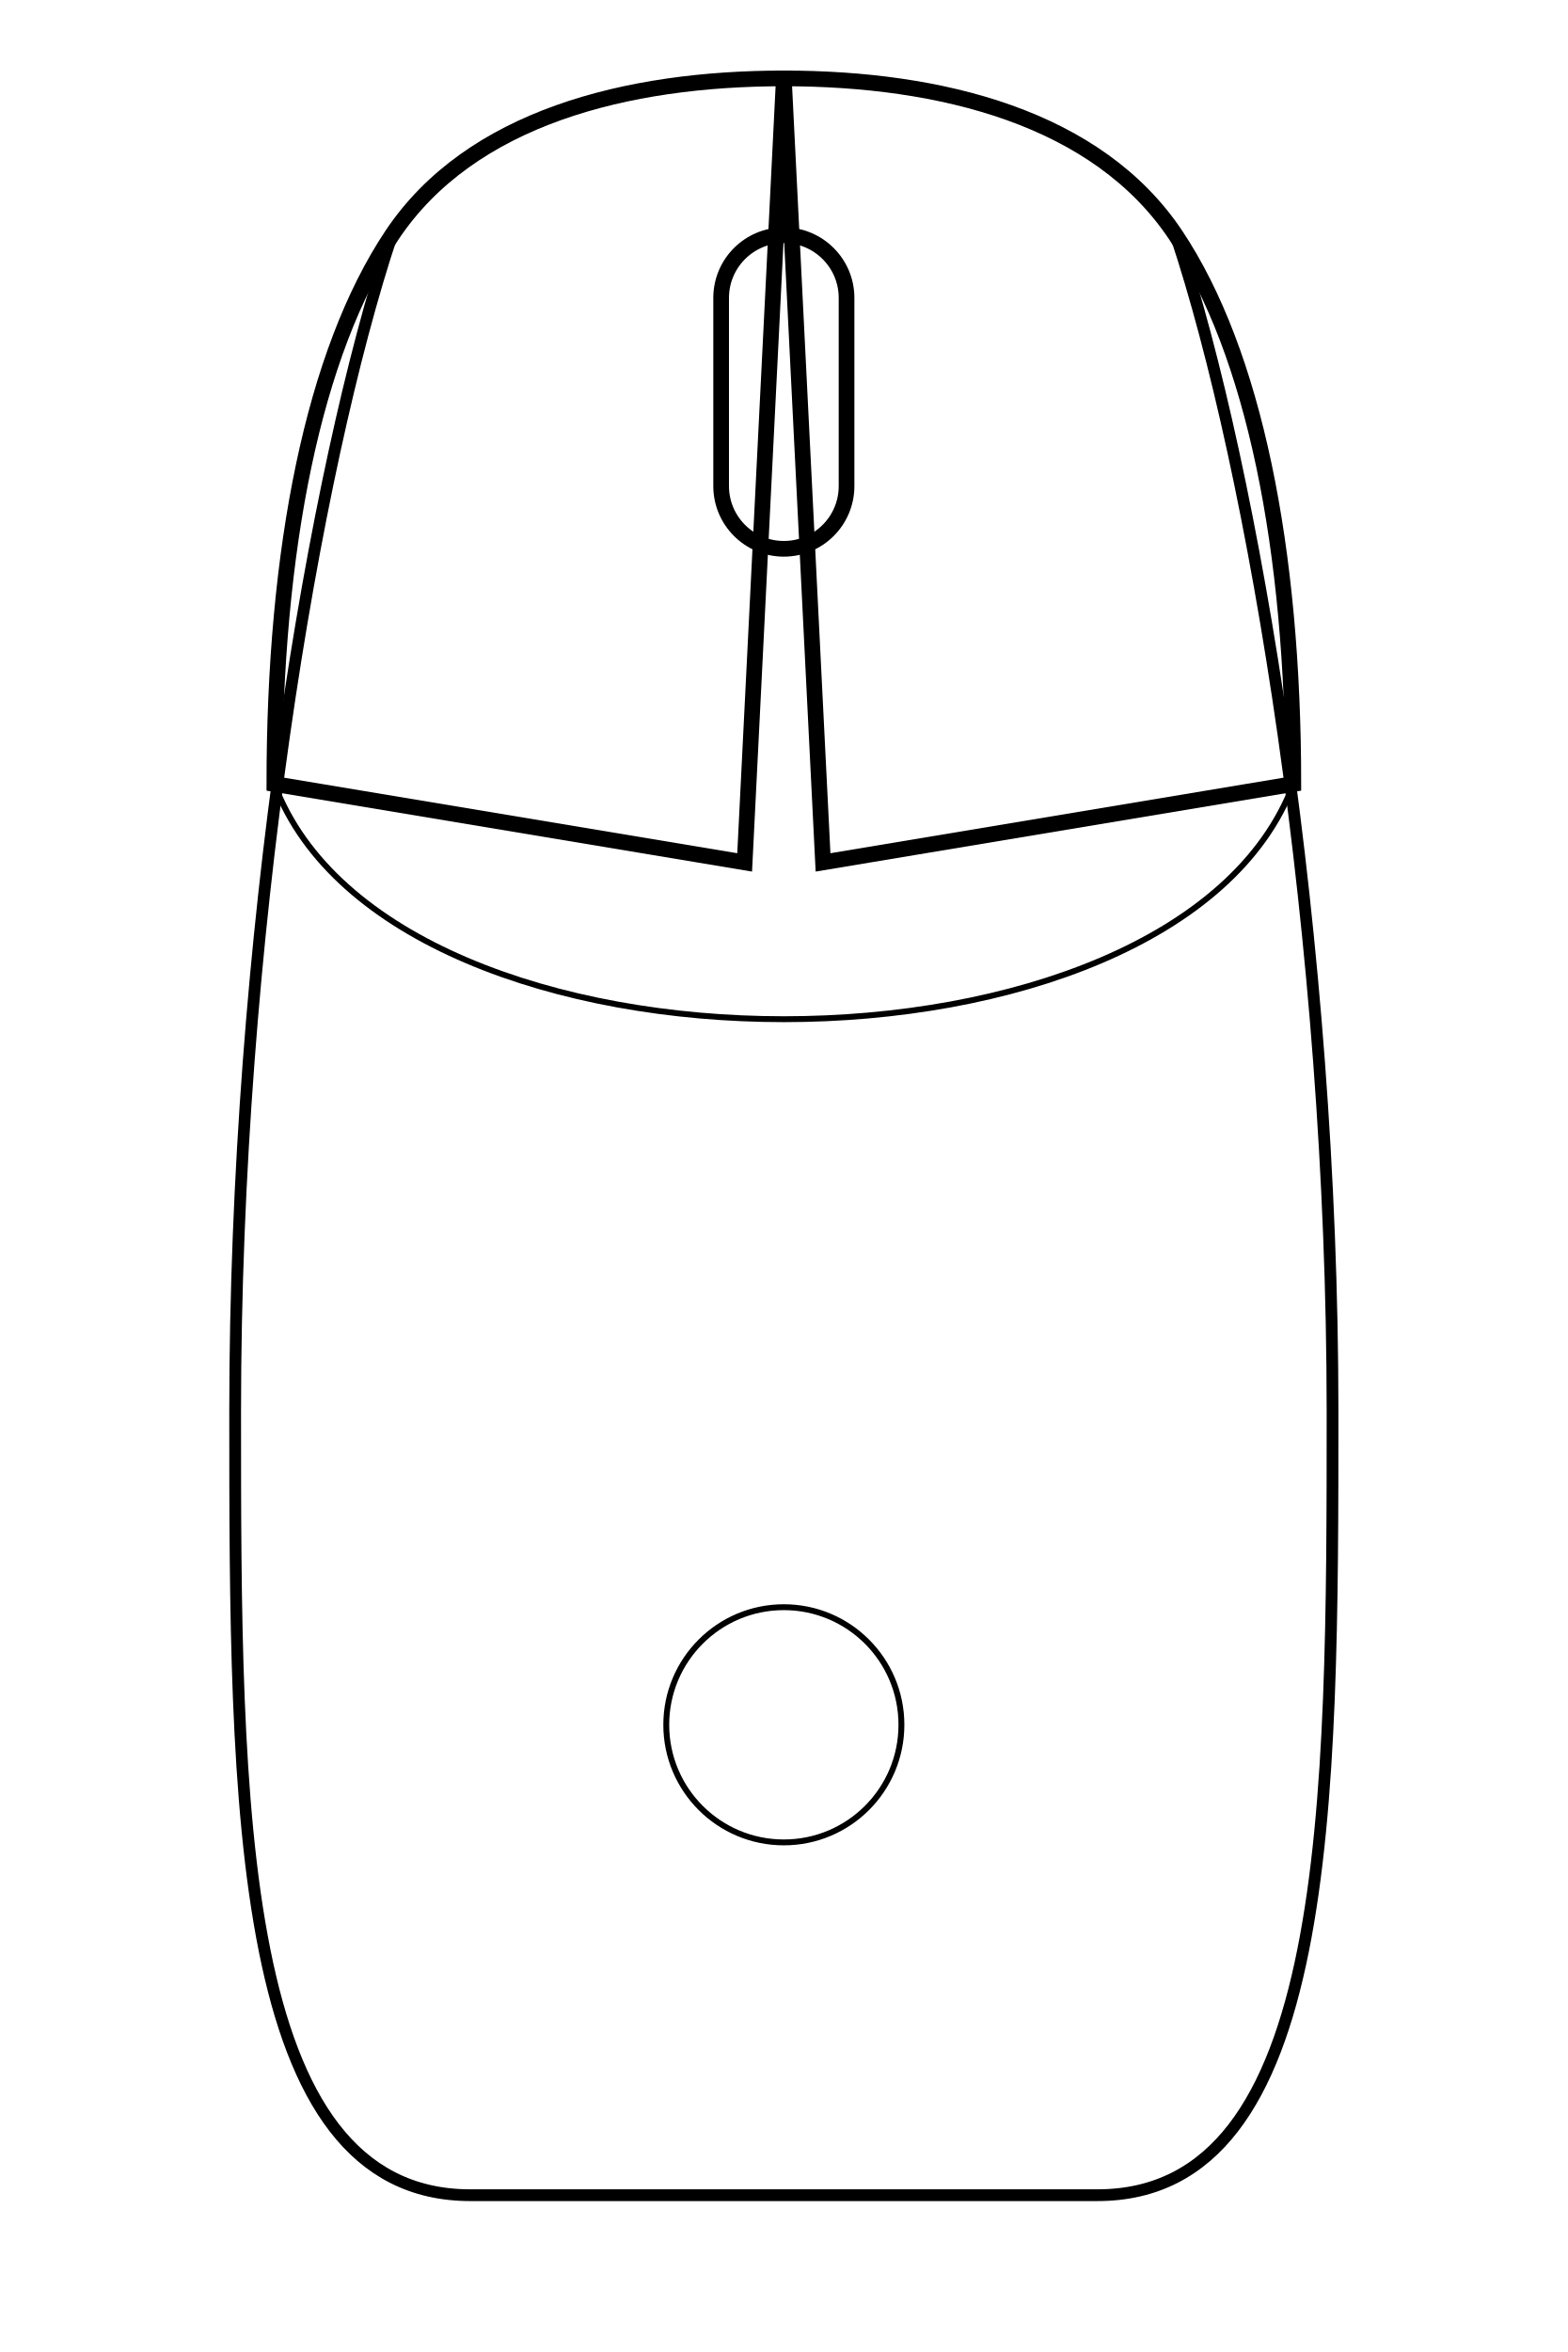
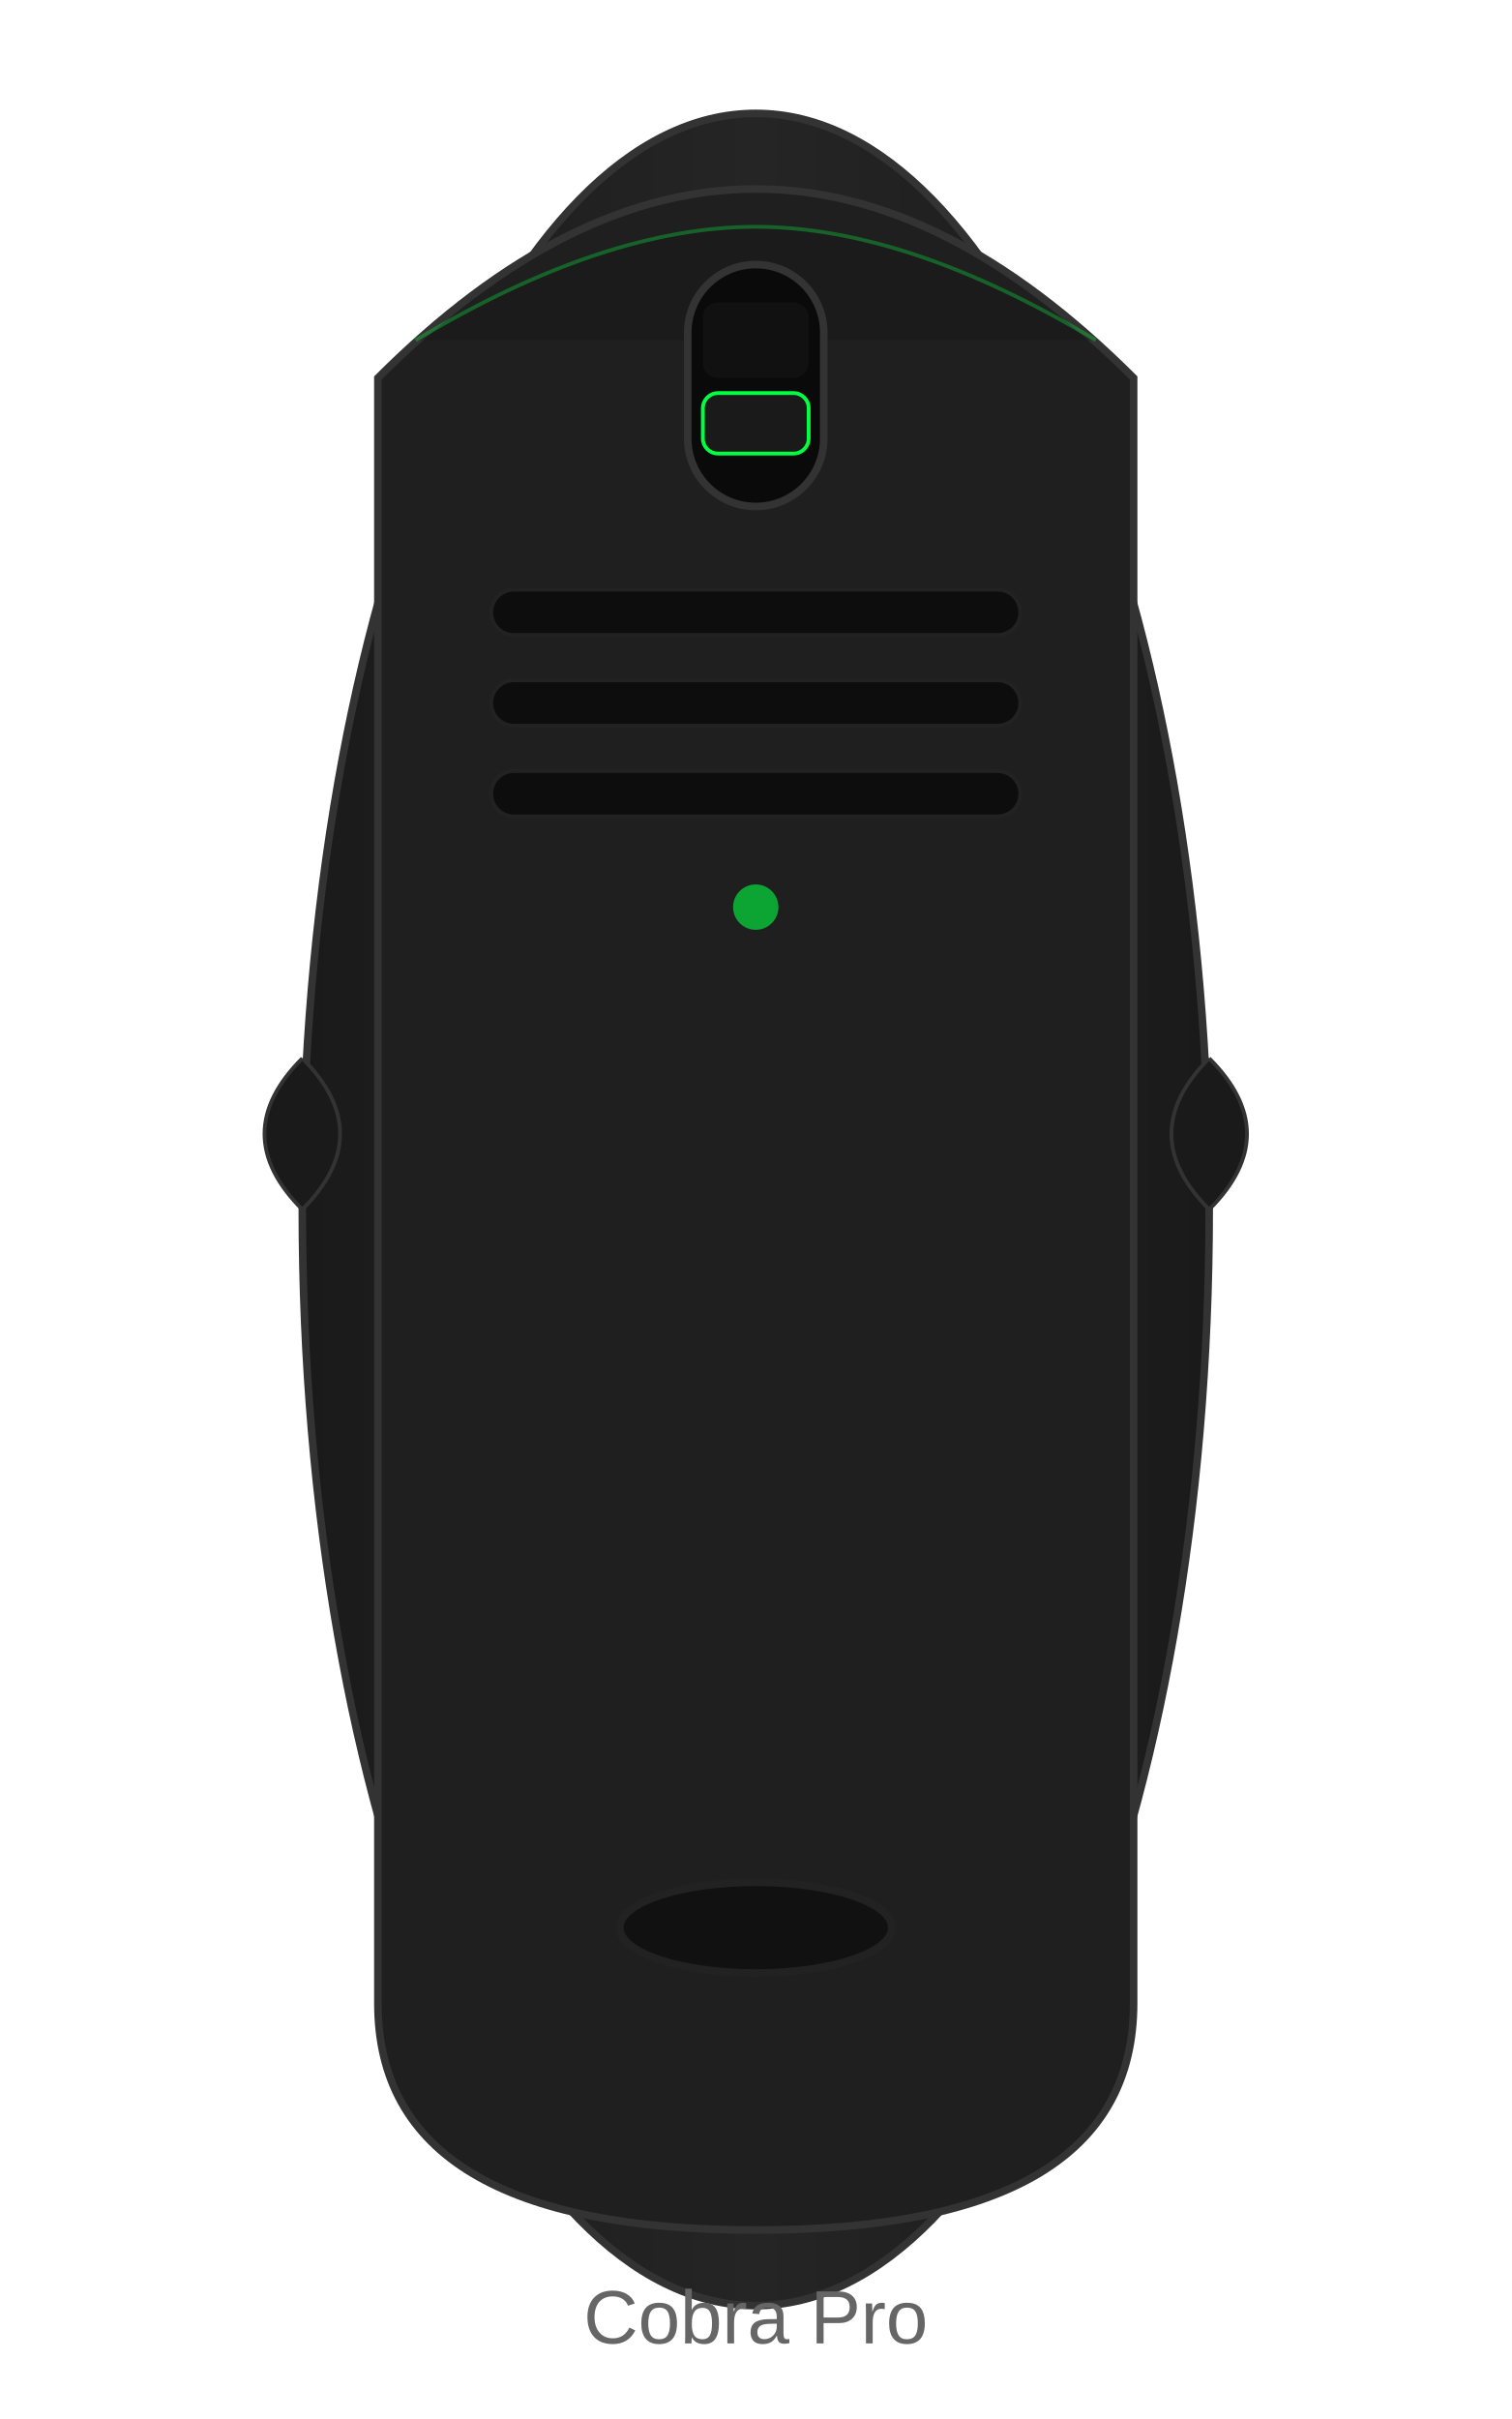
- <svg xmlns="http://www.w3.org/2000/svg" viewBox="0 0 200 300" fill="none" stroke="currentColor">
-   <path d="M 60 280 C 30 280 30 230 30 180 C 30 120 40 60 50 30 C 60 15 80 10 100 10 C 120 10 140 15 150 30 C 160 60 170 120 170 180 C 170 230 170 280 140 280 C 120 280 80 280 60 280 Z" stroke-width="1.5" />
-   <path d="M 100 10 C 80 10 60 15 50 30 C 40 45 35 70 35 100 L 95 110 Z" stroke-width="2" />
-   <path d="M 100 10 C 120 10 140 15 150 30 C 160 45 165 70 165 100 L 105 110 Z" stroke-width="2" />
-   <rect x="92" y="30" width="16" height="40" rx="8" stroke-width="2" />
-   <path d="M 35 100 C 50 140 150 140 165 100" stroke-width="0.75" />
-   <circle cx="100" cy="220" r="15" stroke-width="0.75" />
+ <svg xmlns="http://www.w3.org/2000/svg" viewBox="0 0 200 320">
+   <defs>
+     <linearGradient id="cobra-body" x1="0%" y1="0%" x2="100%" y2="0%">
+       <stop offset="0%" style="stop-color:#1a1a1a" />
+       <stop offset="50%" style="stop-color:#252525" />
+       <stop offset="100%" style="stop-color:#1a1a1a" />
+     </linearGradient>
+   </defs>
+   <ellipse cx="100" cy="160" rx="60" ry="145" fill="url(#cobra-body)" stroke="#333" stroke-width="1" />
+   <path d="M 50 50 Q 75 25 100 25 Q 125 25 150 50 L 150 265 Q 150 295 100 295 Q 50 295 50 265 Z" fill="#1f1f1f" stroke="#333" stroke-width="1" />
+   <path d="M 55 45 Q 80 30 100 30 Q 120 30 145 45" fill="#111" stroke="#00ff41" stroke-width="0.5" opacity="0.3" />
+   <rect x="91" y="35" width="18" height="32" rx="9" fill="#0a0a0a" stroke="#333" stroke-width="1" />
+   <rect x="93" y="40" width="14" height="10" rx="2" fill="#111" />
+   <rect x="93" y="52" width="14" height="8" rx="2" fill="#1a1a1a" stroke="#00ff41" stroke-width="0.5" />
+   <rect x="65" y="78" width="70" height="6" rx="3" fill="#0d0d0d" stroke="#222" stroke-width="0.5" />
+   <rect x="65" y="90" width="70" height="6" rx="3" fill="#0d0d0d" stroke="#222" stroke-width="0.5" />
+   <rect x="65" y="102" width="70" height="6" rx="3" fill="#0d0d0d" stroke="#222" stroke-width="0.5" />
+   <ellipse cx="100" cy="255" rx="18" ry="6" fill="#111" stroke="#222" stroke-width="1" />
+   <path d="M 40 140 Q 30 150 40 160 Q 50 150 40 140" fill="#1a1a1a" stroke="#333" stroke-width="0.5" />
+   <path d="M 160 140 Q 170 150 160 160 Q 150 150 160 140" fill="#1a1a1a" stroke="#333" stroke-width="0.5" />
+   <circle cx="100" cy="120" r="3" fill="#00ff41" opacity="0.6" />
+   <text x="100" y="310" text-anchor="middle" font-family="Arial" font-size="10" fill="#666">Cobra Pro</text>
</svg>
